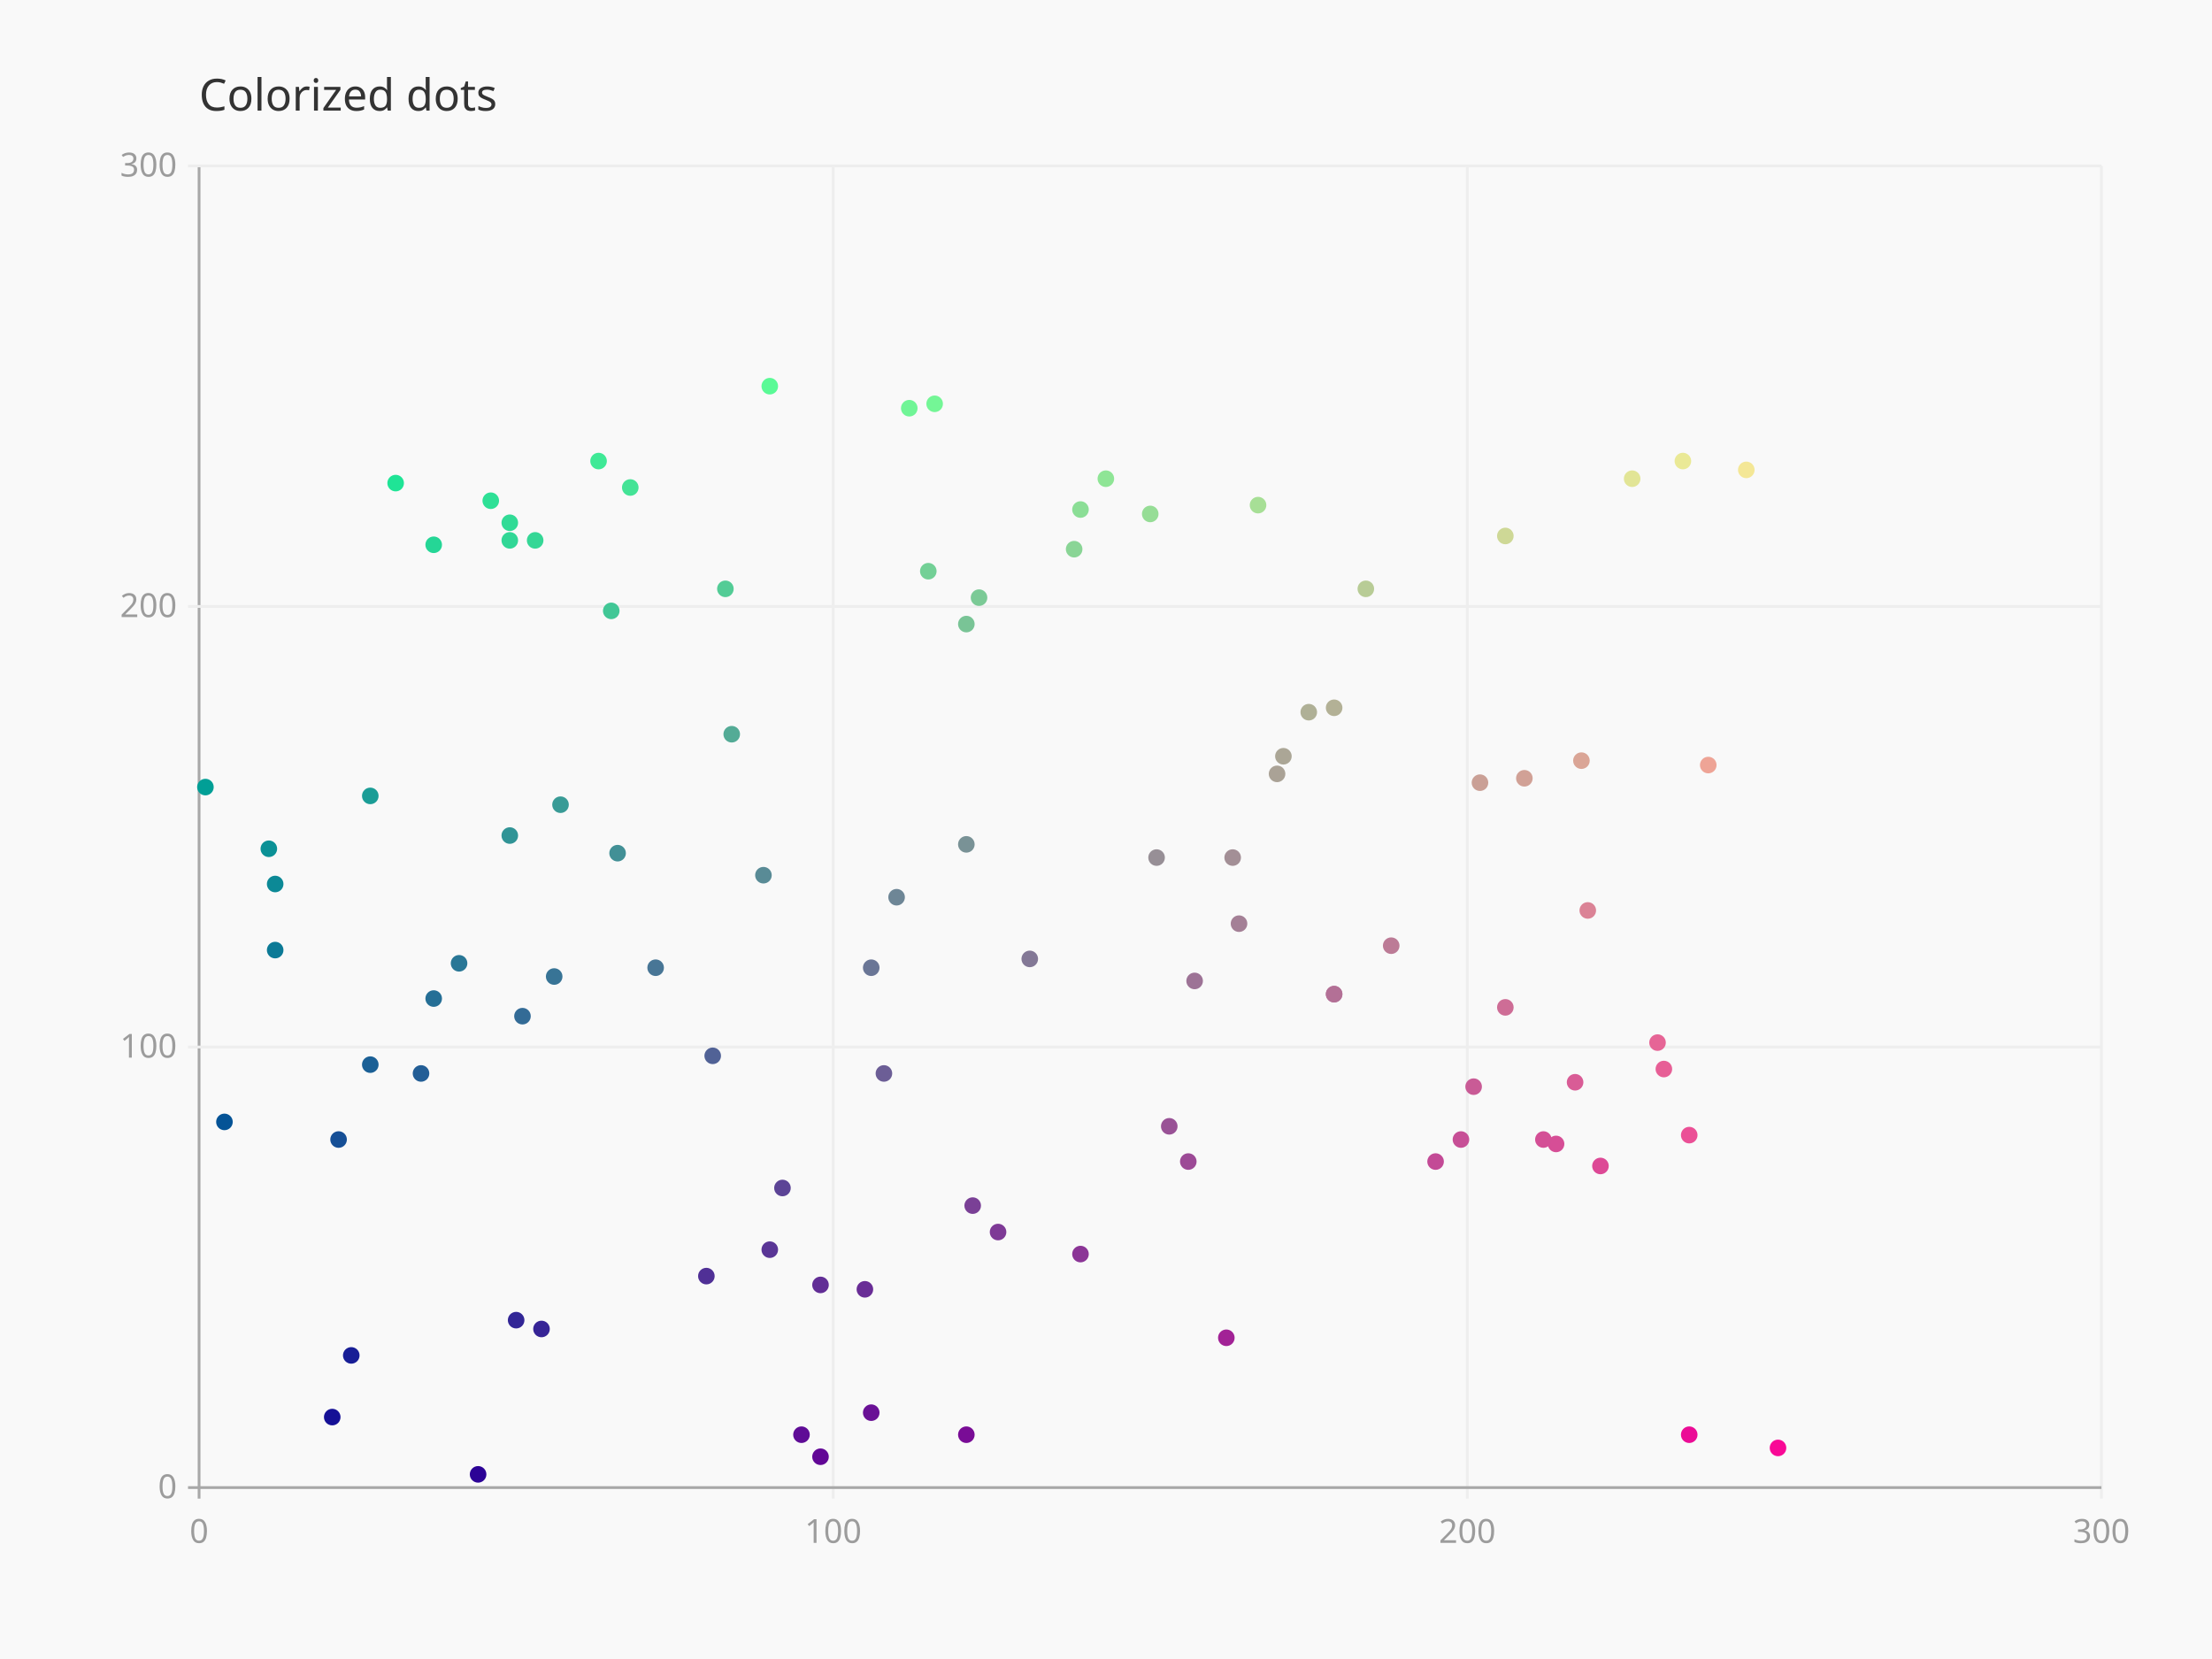
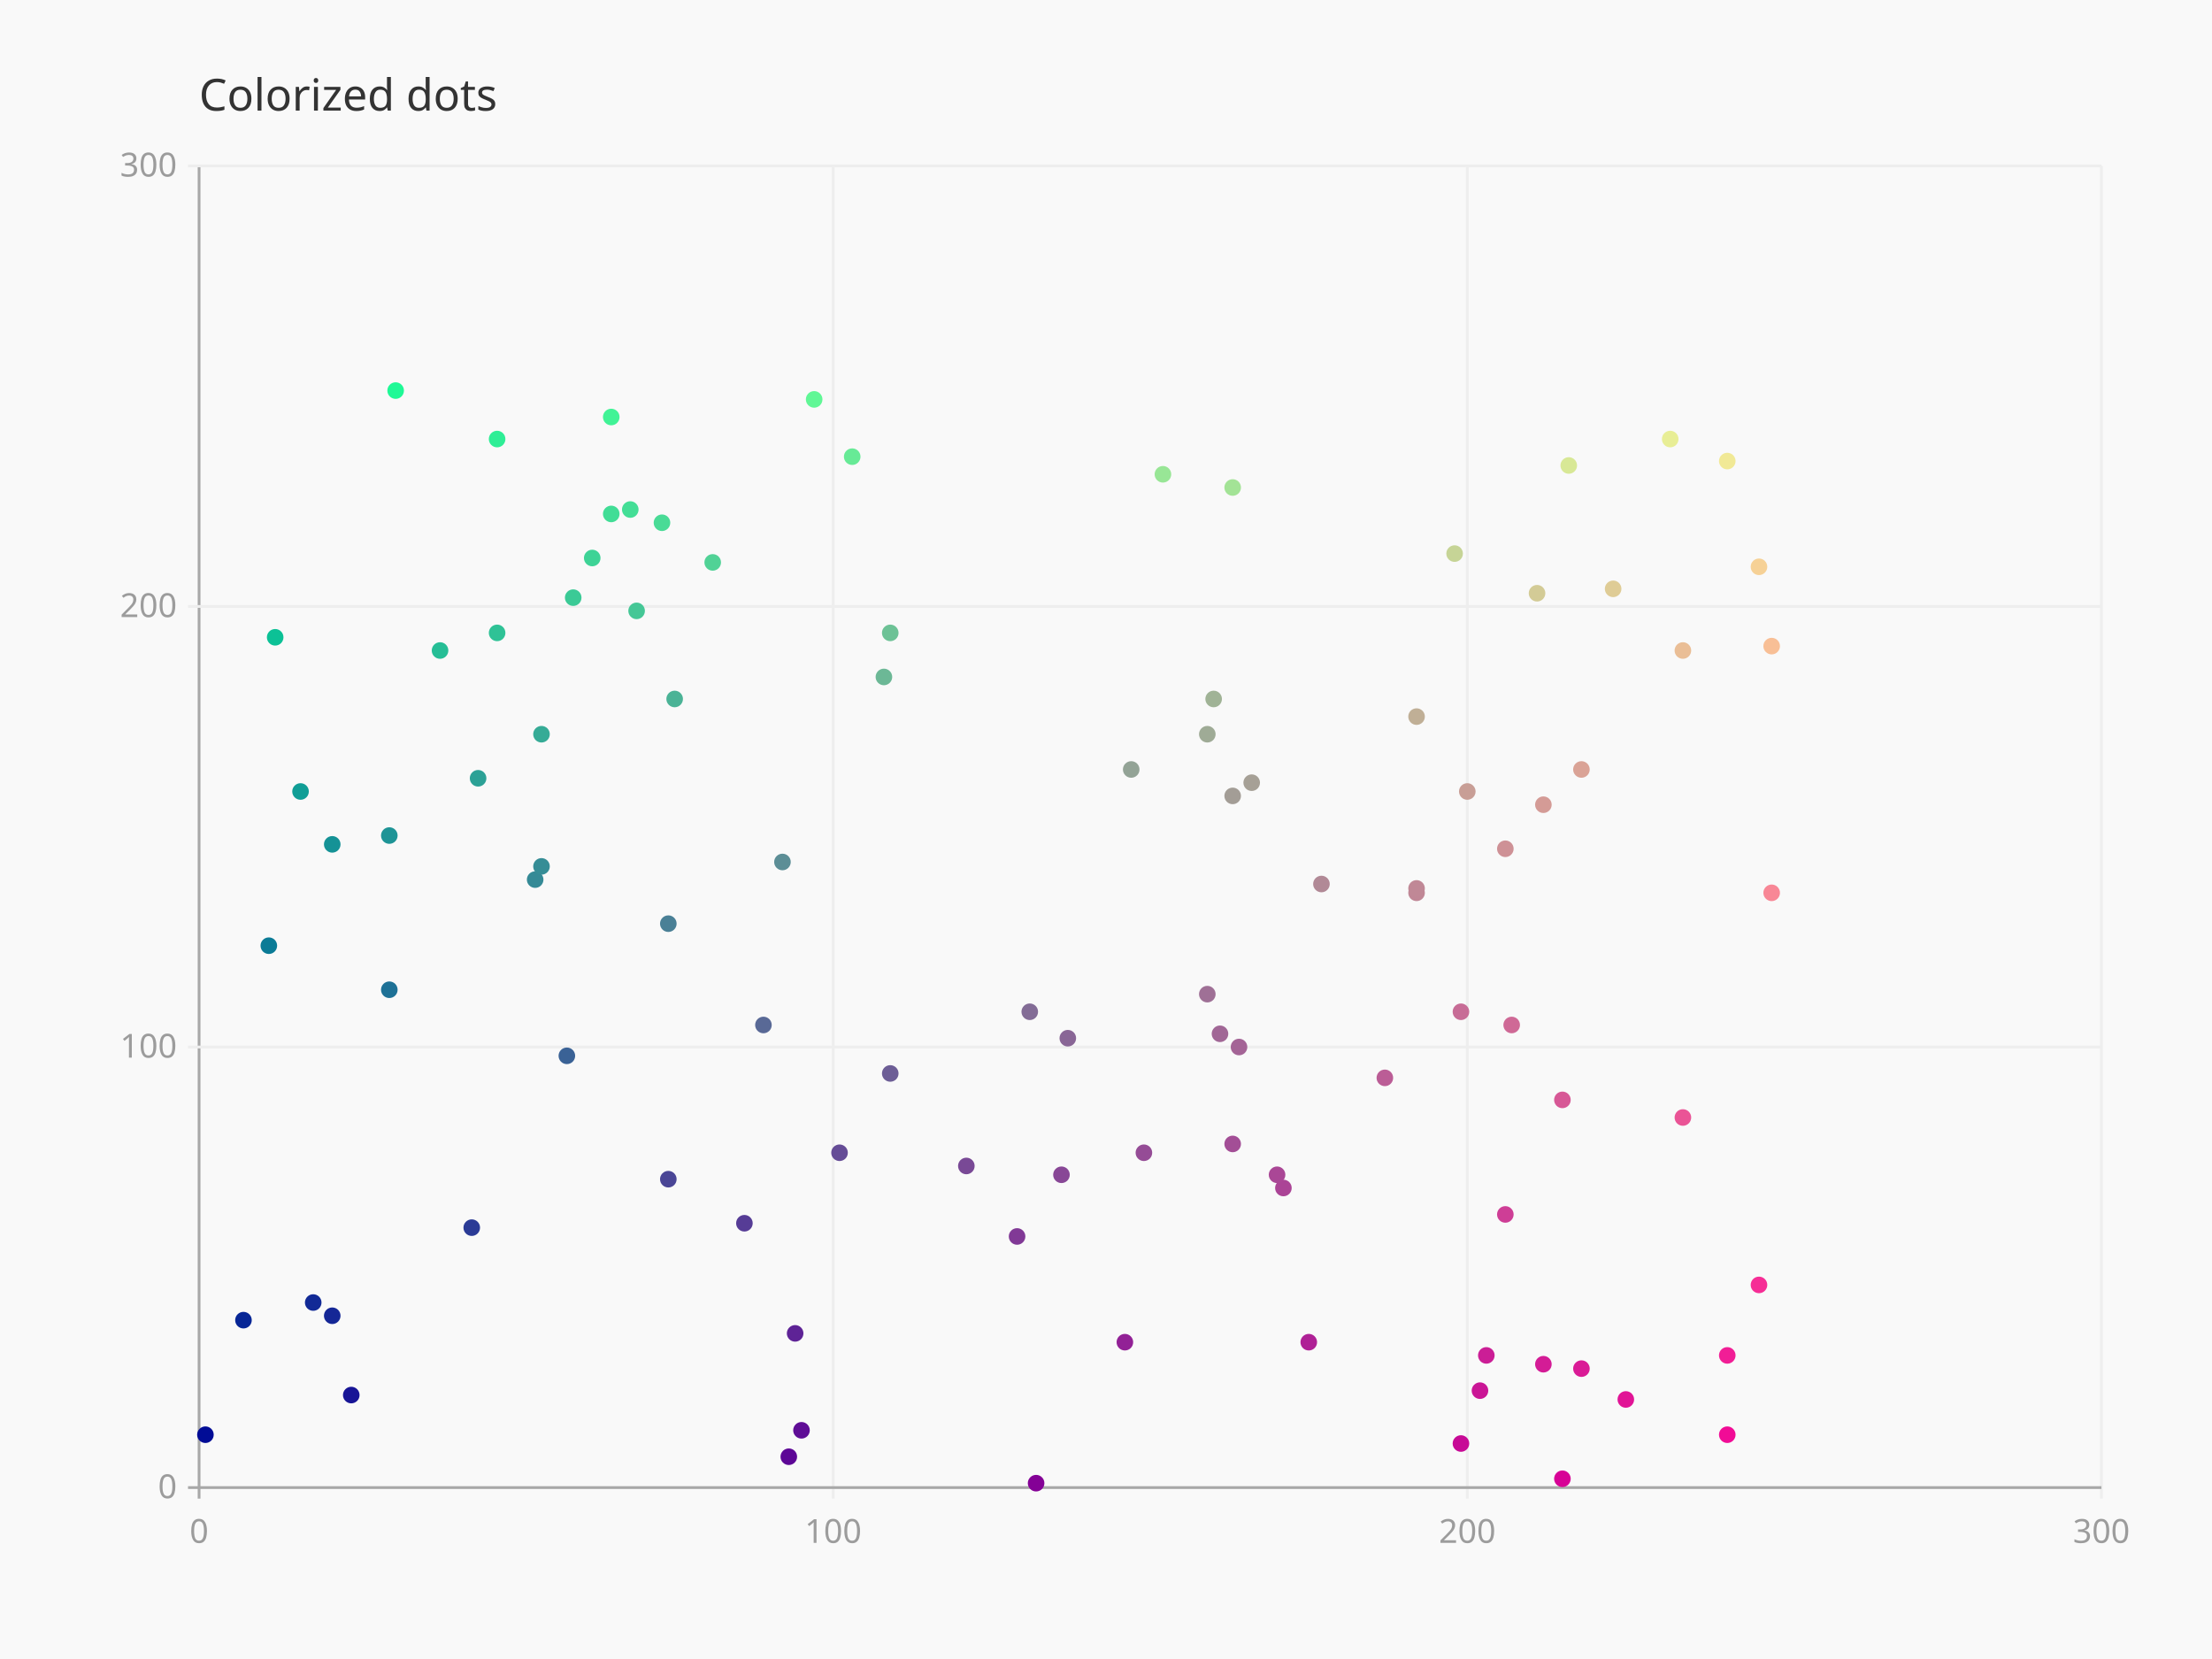
<svg xmlns="http://www.w3.org/2000/svg" height="600" version="1.1" width="800">
  <g>
    <rect fill="#f9f9f9" height="600" width="800" x="0" y="0" />
    <g transform="translate(40 40)">
      <g transform="translate(32 0)">
        <text fill="#333" font-family="Monaco" font-size="16" x="0" y="0">Colorized dots</text>
      </g>
      <g transform="translate(0 20)">
        <g transform="translate(32 0)">
          <g class="axis bottom">
            <g class="tick">
              <line stroke="#eee" stroke-width="1" x1="229.333" x2="229.333" y1="0" y2="482.0" />
              <text dy="1em" fill="#9c9c9c" font-family="Monaco" text-anchor="middle" x="229.333" y="486.0">100</text>
            </g>
            <g class="tick">
              <line stroke="#eee" stroke-width="1" x1="458.667" x2="458.667" y1="0" y2="482.0" />
              <text dy="1em" fill="#9c9c9c" font-family="Monaco" text-anchor="middle" x="458.667" y="486.0">200</text>
            </g>
            <g class="tick">
              <line stroke="#eee" stroke-width="1" x1="688" x2="688" y1="0" y2="482.0" />
              <text dy="1em" fill="#9c9c9c" font-family="Monaco" text-anchor="middle" x="688" y="486.0">300</text>
            </g>
            <g class="tick">
              <line stroke="#a8a8a8" stroke-width="1" x1="0" x2="0" y1="0" y2="482.0" />
              <text dy="1em" fill="#9c9c9c" font-family="Monaco" text-anchor="middle" x="0" y="486.0">0</text>
            </g>
          </g>
          <g class="axis left">
            <g class="tick">
              <line stroke="#eee" stroke-width="1" x1="-4" x2="688.0" y1="318.667" y2="318.667" />
              <text dy="0.32em" fill="#9c9c9c" font-family="Monaco" text-anchor="end" x="-8" y="318.667">100</text>
            </g>
            <g class="tick">
              <line stroke="#eee" stroke-width="1" x1="-4" x2="688.0" y1="159.333" y2="159.333" />
              <text dy="0.32em" fill="#9c9c9c" font-family="Monaco" text-anchor="end" x="-8" y="159.333">200</text>
            </g>
            <g class="tick">
              <line stroke="#eee" stroke-width="1" x1="-4" x2="688.0" y1="0" y2="0" />
              <text dy="0.32em" fill="#9c9c9c" font-family="Monaco" text-anchor="end" x="-8" y="0">300</text>
            </g>
            <g class="tick">
              <line stroke="#a8a8a8" stroke-width="1" x1="-4" x2="688.0" y1="478" y2="478" />
              <text dy="0.32em" fill="#9c9c9c" font-family="Monaco" text-anchor="end" x="-8" y="478">0</text>
            </g>
          </g>
          <g>
            <g class="series dots">
-               <circle cx="288.96" cy="385.587" fill="rgb(126, 58, 150)" r="3" />
-               <circle cx="48.16" cy="452.507" fill="rgb(21, 16, 150)" r="3" />
-               <circle cx="50.453" cy="352.127" fill="rgb(22, 79, 150)" r="3" />
-               <circle cx="190.347" cy="152.96" fill="rgb(83, 204, 150)" r="3" />
-               <circle cx="240.80" cy="406.30" fill="rgb(105, 45, 150)" r="3" />
-               <circle cx="206.4" cy="391.96" fill="rgb(90, 54, 150)" r="3" />
-               <circle cx="460.96" cy="333.007" fill="rgb(201, 91, 150)" r="3" />
-               <circle cx="252.267" cy="264.493" fill="rgb(110, 134, 150)" r="3" />
-               <circle cx="497.653" cy="331.413" fill="rgb(217, 92, 150)" r="3" />
-               <circle cx="410.507" cy="195.98" fill="rgb(179, 177, 150)" r="3" />
-               <circle cx="94.027" cy="288.393" fill="rgb(41, 119, 150)" r="3" />
-               <circle cx="350.88" cy="347.347" fill="rgb(153, 82, 150)" r="3" />
-               <circle cx="527.467" cy="317.073" fill="rgb(230, 101, 150)" r="3" />
-               <circle cx="382.987" cy="122.687" fill="rgb(167, 223, 150)" r="3" />
-               <circle cx="277.493" cy="165.707" fill="rgb(121, 196, 150)" r="3" />
-               <circle cx="123.84" cy="420.64" fill="rgb(54, 36, 150)" r="3" />
-               <circle cx="151.36" cy="248.56" fill="rgb(66, 144, 150)" r="3" />
-               <circle cx="183.467" cy="401.52" fill="rgb(80, 48, 150)" r="3" />
-               <circle cx="279.787" cy="376.027" fill="rgb(122, 64, 150)" r="3" />
-               <circle cx="392.16" cy="213.507" fill="rgb(171, 166, 150)" r="3" />
-               <circle cx="61.92" cy="227.847" fill="rgb(27, 157, 150)" r="3" />
-               <circle cx="447.20" cy="360.093" fill="rgb(195, 74, 150)" r="3" />
-               <circle cx="71.093" cy="114.72" fill="rgb(31, 228, 150)" r="3" />
-               <circle cx="2.293" cy="224.66" fill="rgb(1, 159, 150)" r="3" />
-               <circle cx="327.947" cy="113.127" fill="rgb(143, 229, 150)" r="3" />
-               <circle cx="410.507" cy="299.547" fill="rgb(179, 112, 150)" r="3" />
-               <circle cx="316.48" cy="138.62" fill="rgb(138, 213, 150)" r="3" />
-               <circle cx="192.64" cy="205.54" fill="rgb(84, 171, 150)" r="3" />
-               <circle cx="165.12" cy="289.987" fill="rgb(72, 118, 150)" r="3" />
-               <circle cx="263.733" cy="146.587" fill="rgb(115, 208, 150)" r="3" />
-               <circle cx="105.493" cy="121.093" fill="rgb(46, 224, 150)" r="3" />
-               <circle cx="9.173" cy="345.753" fill="rgb(4, 83, 150)" r="3" />
-               <circle cx="371.52" cy="423.827" fill="rgb(162, 34, 150)" r="3" />
-               <circle cx="266.027" cy="86.04" fill="rgb(116, 246, 150)" r="3" />
-               <circle cx="346.293" cy="250.153" fill="rgb(151, 143, 150)" r="3" />
-               <circle cx="210.987" cy="369.653" fill="rgb(92, 68, 150)" r="3" />
-               <circle cx="114.667" cy="417.453" fill="rgb(50, 38, 150)" r="3" />
-               <circle cx="456.373" cy="352.127" fill="rgb(199, 79, 150)" r="3" />
-               <circle cx="571.04" cy="463.66" fill="rgb(249, 9, 150)" r="3" />
-               <circle cx="318.773" cy="393.553" fill="rgb(139, 53, 150)" r="3" />
-               <circle cx="128.427" cy="293.173" fill="rgb(56, 116, 150)" r="3" />
-               <circle cx="61.92" cy="325.04" fill="rgb(27, 96, 150)" r="3" />
-               <circle cx="538.933" cy="458.88" fill="rgb(235, 12, 150)" r="3" />
-               <circle cx="410.507" cy="299.547" fill="rgb(179, 112, 150)" r="3" />
-               <circle cx="536.64" cy="106.753" fill="rgb(234, 233, 150)" r="3" />
-               <circle cx="55.04" cy="430.2" fill="rgb(24, 30, 150)" r="3" />
-               <circle cx="84.853" cy="137.027" fill="rgb(37, 214, 150)" r="3" />
-               <circle cx="376.107" cy="274.053" fill="rgb(164, 128, 150)" r="3" />
-               <circle cx="277.493" cy="245.373" fill="rgb(121, 146, 150)" r="3" />
-               <circle cx="344.0" cy="125.873" fill="rgb(150, 221, 150)" r="3" />
-               <circle cx="204.107" cy="256.527" fill="rgb(89, 139, 150)" r="3" />
-               <circle cx="401.333" cy="197.573" fill="rgb(175, 176, 150)" r="3" />
-               <circle cx="490.773" cy="353.72" fill="rgb(214, 78, 150)" r="3" />
-               <circle cx="486.187" cy="352.127" fill="rgb(212, 79, 150)" r="3" />
-               <circle cx="277.493" cy="458.88" fill="rgb(121, 12, 150)" r="3" />
-               <circle cx="112.373" cy="135.433" fill="rgb(49, 215, 150)" r="3" />
-               <circle cx="80.267" cy="328.227" fill="rgb(35, 94, 150)" r="3" />
-               <circle cx="84.853" cy="301.14" fill="rgb(37, 111, 150)" r="3" />
-               <circle cx="144.48" cy="106.753" fill="rgb(63, 233, 150)" r="3" />
-               <circle cx="25.227" cy="246.967" fill="rgb(11, 145, 150)" r="3" />
-               <circle cx="431.147" cy="282.02" fill="rgb(188, 123, 150)" r="3" />
-               <circle cx="185.76" cy="321.853" fill="rgb(81, 98, 150)" r="3" />
-               <circle cx="373.813" cy="250.153" fill="rgb(163, 143, 150)" r="3" />
-               <circle cx="421.973" cy="152.96" fill="rgb(184, 204, 150)" r="3" />
-               <circle cx="112.373" cy="129.06" fill="rgb(49, 219, 150)" r="3" />
-               <circle cx="116.96" cy="307.513" fill="rgb(51, 107, 150)" r="3" />
-               <circle cx="389.867" cy="219.88" fill="rgb(170, 162, 150)" r="3" />
-               <circle cx="529.76" cy="326.633" fill="rgb(231, 95, 150)" r="3" />
-               <circle cx="100.907" cy="473.22" fill="rgb(44, 3, 150)" r="3" />
-               <circle cx="27.52" cy="259.713" fill="rgb(12, 137, 150)" r="3" />
-               <circle cx="463.253" cy="223.067" fill="rgb(202, 160, 150)" r="3" />
-               <circle cx="112.373" cy="242.187" fill="rgb(49, 148, 150)" r="3" />
-               <circle cx="217.867" cy="458.88" fill="rgb(95, 12, 150)" r="3" />
-               <circle cx="502.24" cy="269.273" fill="rgb(219, 131, 150)" r="3" />
-               <circle cx="243.093" cy="289.987" fill="rgb(106, 118, 150)" r="3" />
-               <circle cx="559.573" cy="109.94" fill="rgb(244, 231, 150)" r="3" />
-               <circle cx="499.947" cy="215.10" fill="rgb(218, 165, 150)" r="3" />
-               <circle cx="224.747" cy="404.707" fill="rgb(98, 46, 150)" r="3" />
-               <circle cx="318.773" cy="124.28" fill="rgb(139, 222, 150)" r="3" />
-               <circle cx="121.547" cy="135.433" fill="rgb(53, 215, 150)" r="3" />
-               <circle cx="282.08" cy="156.147" fill="rgb(123, 202, 150)" r="3" />
-               <circle cx="27.52" cy="283.613" fill="rgb(12, 122, 150)" r="3" />
-               <circle cx="360.053" cy="294.767" fill="rgb(157, 115, 150)" r="3" />
-               <circle cx="130.72" cy="231.033" fill="rgb(57, 155, 150)" r="3" />
-               <circle cx="506.827" cy="361.687" fill="rgb(221, 73, 150)" r="3" />
-               <circle cx="256.853" cy="87.633" fill="rgb(112, 245, 150)" r="3" />
-               <circle cx="472.427" cy="133.84" fill="rgb(206, 216, 150)" r="3" />
-               <circle cx="206.4" cy="79.667" fill="rgb(90, 250, 150)" r="3" />
-               <circle cx="545.813" cy="216.693" fill="rgb(238, 164, 150)" r="3" />
-               <circle cx="472.427" cy="304.327" fill="rgb(206, 109, 150)" r="3" />
-               <circle cx="224.747" cy="466.847" fill="rgb(98, 7, 150)" r="3" />
-               <circle cx="479.307" cy="221.473" fill="rgb(209, 161, 150)" r="3" />
-               <circle cx="149.067" cy="160.927" fill="rgb(65, 199, 150)" r="3" />
-               <circle cx="538.933" cy="350.533" fill="rgb(235, 80, 150)" r="3" />
-               <circle cx="155.947" cy="116.313" fill="rgb(68, 227, 150)" r="3" />
-               <circle cx="243.093" cy="450.913" fill="rgb(106, 17, 150)" r="3" />
-               <circle cx="357.76" cy="360.093" fill="rgb(156, 74, 150)" r="3" />
-               <circle cx="247.68" cy="328.227" fill="rgb(108, 94, 150)" r="3" />
-               <circle cx="300.427" cy="286.8" fill="rgb(131, 120, 150)" r="3" />
-               <circle cx="518.293" cy="113.127" fill="rgb(226, 229, 150)" r="3" />
+               <circle cx="486.187" cy="231.033" fill="rgb(212, 155, 150)" r="3" />
+               <circle cx="158.24" cy="160.927" fill="rgb(69, 199, 150)" r="3" />
+               <circle cx="334.827" cy="425.42" fill="rgb(146, 33, 150)" r="3" />
+               <circle cx="472.427" cy="379.213" fill="rgb(206, 62, 150)" r="3" />
+               <circle cx="405.92" cy="259.713" fill="rgb(177, 137, 150)" r="3" />
+               <circle cx="107.787" cy="98.787" fill="rgb(47, 238, 150)" r="3" />
+               <circle cx="231.627" cy="356.907" fill="rgb(101, 76, 150)" r="3" />
+               <circle cx="149.067" cy="125.873" fill="rgb(65, 221, 150)" r="3" />
+               <circle cx="167.413" cy="129.06" fill="rgb(73, 219, 150)" r="3" />
+               <circle cx="440.32" cy="262.90" fill="rgb(192, 135, 150)" r="3" />
+               <circle cx="364.64" cy="205.54" fill="rgb(159, 171, 150)" r="3" />
+               <circle cx="142.187" cy="141.807" fill="rgb(62, 211, 150)" r="3" />
+               <circle cx="458.667" cy="226.253" fill="rgb(200, 158, 150)" r="3" />
+               <circle cx="552.693" cy="106.753" fill="rgb(241, 233, 150)" r="3" />
+               <circle cx="440.32" cy="199.167" fill="rgb(192, 175, 150)" r="3" />
+               <circle cx="463.253" cy="442.947" fill="rgb(202, 22, 150)" r="3" />
+               <circle cx="98.613" cy="383.993" fill="rgb(43, 59, 150)" r="3" />
+               <circle cx="55.04" cy="444.54" fill="rgb(24, 21, 150)" r="3" />
+               <circle cx="48.16" cy="245.373" fill="rgb(21, 146, 150)" r="3" />
+               <circle cx="87.147" cy="175.267" fill="rgb(38, 190, 150)" r="3" />
+               <circle cx="454.08" cy="140.213" fill="rgb(198, 212, 150)" r="3" />
+               <circle cx="348.587" cy="111.533" fill="rgb(152, 230, 150)" r="3" />
+               <circle cx="300.427" cy="305.92" fill="rgb(131, 108, 150)" r="3" />
+               <circle cx="552.693" cy="458.88" fill="rgb(241, 12, 150)" r="3" />
+               <circle cx="135.307" cy="156.147" fill="rgb(59, 202, 150)" r="3" />
+               <circle cx="247.68" cy="184.827" fill="rgb(108, 184, 150)" r="3" />
+               <circle cx="123.84" cy="205.54" fill="rgb(54, 171, 150)" r="3" />
+               <circle cx="2.293" cy="458.88" fill="rgb(1, 12, 150)" r="3" />
+               <circle cx="249.973" cy="168.893" fill="rgb(109, 194, 150)" r="3" />
+               <circle cx="155.947" cy="124.28" fill="rgb(68, 222, 150)" r="3" />
+               <circle cx="68.8" cy="242.187" fill="rgb(30, 148, 150)" r="3" />
+               <circle cx="428.853" cy="329.82" fill="rgb(187, 93, 150)" r="3" />
+               <circle cx="465.547" cy="430.2" fill="rgb(203, 30, 150)" r="3" />
+               <circle cx="314.187" cy="315.48" fill="rgb(137, 102, 150)" r="3" />
+               <circle cx="197.227" cy="382.4" fill="rgb(86, 60, 150)" r="3" />
+               <circle cx="215.573" cy="422.233" fill="rgb(94, 35, 150)" r="3" />
+               <circle cx="373.813" cy="116.313" fill="rgb(163, 227, 150)" r="3" />
+               <circle cx="172.00" cy="192.793" fill="rgb(75, 179, 150)" r="3" />
+               <circle cx="169.707" cy="366.467" fill="rgb(74, 70, 150)" r="3" />
+               <circle cx="552.693" cy="430.2" fill="rgb(241, 30, 150)" r="3" />
+               <circle cx="499.947" cy="218.287" fill="rgb(218, 163, 150)" r="3" />
+               <circle cx="401.333" cy="425.42" fill="rgb(175, 33, 150)" r="3" />
+               <circle cx="121.547" cy="258.12" fill="rgb(53, 138, 150)" r="3" />
+               <circle cx="364.64" cy="299.547" fill="rgb(159, 112, 150)" r="3" />
+               <circle cx="337.12" cy="218.287" fill="rgb(147, 163, 150)" r="3" />
+               <circle cx="456.373" cy="462.067" fill="rgb(199, 10, 150)" r="3" />
+               <circle cx="100.907" cy="221.473" fill="rgb(44, 161, 150)" r="3" />
+               <circle cx="133.013" cy="321.853" fill="rgb(58, 98, 150)" r="3" />
+               <circle cx="532.053" cy="98.787" fill="rgb(232, 238, 150)" r="3" />
+               <circle cx="27.52" cy="170.487" fill="rgb(12, 193, 150)" r="3" />
+               <circle cx="440.32" cy="261.307" fill="rgb(192, 136, 150)" r="3" />
+               <circle cx="369.227" cy="313.887" fill="rgb(161, 103, 150)" r="3" />
+               <circle cx="48.16" cy="415.86" fill="rgb(21, 39, 150)" r="3" />
+               <circle cx="516.00" cy="446.133" fill="rgb(225, 20, 150)" r="3" />
+               <circle cx="107.787" cy="168.893" fill="rgb(47, 194, 150)" r="3" />
+               <circle cx="149.067" cy="90.82" fill="rgb(65, 243, 150)" r="3" />
+               <circle cx="564.16" cy="144.993" fill="rgb(246, 209, 150)" r="3" />
+               <circle cx="123.84" cy="253.34" fill="rgb(54, 141, 150)" r="3" />
+               <circle cx="41.28" cy="411.08" fill="rgb(18, 42, 150)" r="3" />
+               <circle cx="373.813" cy="227.847" fill="rgb(163, 157, 150)" r="3" />
+               <circle cx="249.973" cy="328.227" fill="rgb(109, 94, 150)" r="3" />
+               <circle cx="495.36" cy="108.347" fill="rgb(216, 232, 150)" r="3" />
+               <circle cx="210.987" cy="251.747" fill="rgb(92, 142, 150)" r="3" />
+               <circle cx="536.64" cy="344.16" fill="rgb(234, 84, 150)" r="3" />
+               <circle cx="380.693" cy="223.067" fill="rgb(166, 160, 150)" r="3" />
+               <circle cx="204.107" cy="310.70" fill="rgb(89, 105, 150)" r="3" />
+               <circle cx="311.893" cy="364.873" fill="rgb(136, 71, 150)" r="3" />
+               <circle cx="373.813" cy="353.72" fill="rgb(163, 78, 150)" r="3" />
+               <circle cx="302.72" cy="476.407" fill="rgb(132, 1, 150)" r="3" />
+               <circle cx="474.72" cy="310.70" fill="rgb(207, 105, 150)" r="3" />
+               <circle cx="564.16" cy="404.707" fill="rgb(246, 46, 150)" r="3" />
+               <circle cx="36.693" cy="226.253" fill="rgb(16, 158, 150)" r="3" />
+               <circle cx="366.933" cy="192.793" fill="rgb(160, 179, 150)" r="3" />
+               <circle cx="236.213" cy="105.16" fill="rgb(103, 234, 150)" r="3" />
+               <circle cx="213.28" cy="466.847" fill="rgb(93, 7, 150)" r="3" />
+               <circle cx="493.067" cy="337.787" fill="rgb(215, 88, 150)" r="3" />
+               <circle cx="169.707" cy="274.053" fill="rgb(74, 128, 150)" r="3" />
+               <circle cx="472.427" cy="246.967" fill="rgb(206, 145, 150)" r="3" />
+               <circle cx="499.947" cy="434.98" fill="rgb(218, 27, 150)" r="3" />
+               <circle cx="68.8" cy="297.953" fill="rgb(30, 113, 150)" r="3" />
+               <circle cx="295.84" cy="387.18" fill="rgb(129, 57, 150)" r="3" />
+               <circle cx="71.093" cy="81.26" fill="rgb(31, 249, 150)" r="3" />
+               <circle cx="392.16" cy="369.653" fill="rgb(171, 68, 150)" r="3" />
+               <circle cx="341.707" cy="356.907" fill="rgb(149, 76, 150)" r="3" />
+               <circle cx="217.867" cy="457.287" fill="rgb(95, 13, 150)" r="3" />
+               <circle cx="511.413" cy="152.96" fill="rgb(223, 204, 150)" r="3" />
+               <circle cx="456.373" cy="305.92" fill="rgb(199, 108, 150)" r="3" />
+               <circle cx="568.747" cy="173.673" fill="rgb(248, 191, 150)" r="3" />
+               <circle cx="568.747" cy="262.90" fill="rgb(248, 135, 150)" r="3" />
+               <circle cx="376.107" cy="318.667" fill="rgb(164, 100, 150)" r="3" />
+               <circle cx="536.64" cy="175.267" fill="rgb(234, 190, 150)" r="3" />
+               <circle cx="277.493" cy="361.687" fill="rgb(121, 73, 150)" r="3" />
+               <circle cx="493.067" cy="474.813" fill="rgb(215, 2, 150)" r="3" />
+               <circle cx="25.227" cy="282.02" fill="rgb(11, 123, 150)" r="3" />
+               <circle cx="483.893" cy="154.553" fill="rgb(211, 203, 150)" r="3" />
+               <circle cx="389.867" cy="364.873" fill="rgb(170, 71, 150)" r="3" />
+               <circle cx="486.187" cy="433.387" fill="rgb(212, 28, 150)" r="3" />
+               <circle cx="16.053" cy="417.453" fill="rgb(7, 38, 150)" r="3" />
+               <circle cx="222.453" cy="84.447" fill="rgb(97, 247, 150)" r="3" />
+               <circle cx="185.76" cy="143.4" fill="rgb(81, 210, 150)" r="3" />
            </g>
          </g>
        </g>
      </g>
    </g>
  </g>
</svg>
